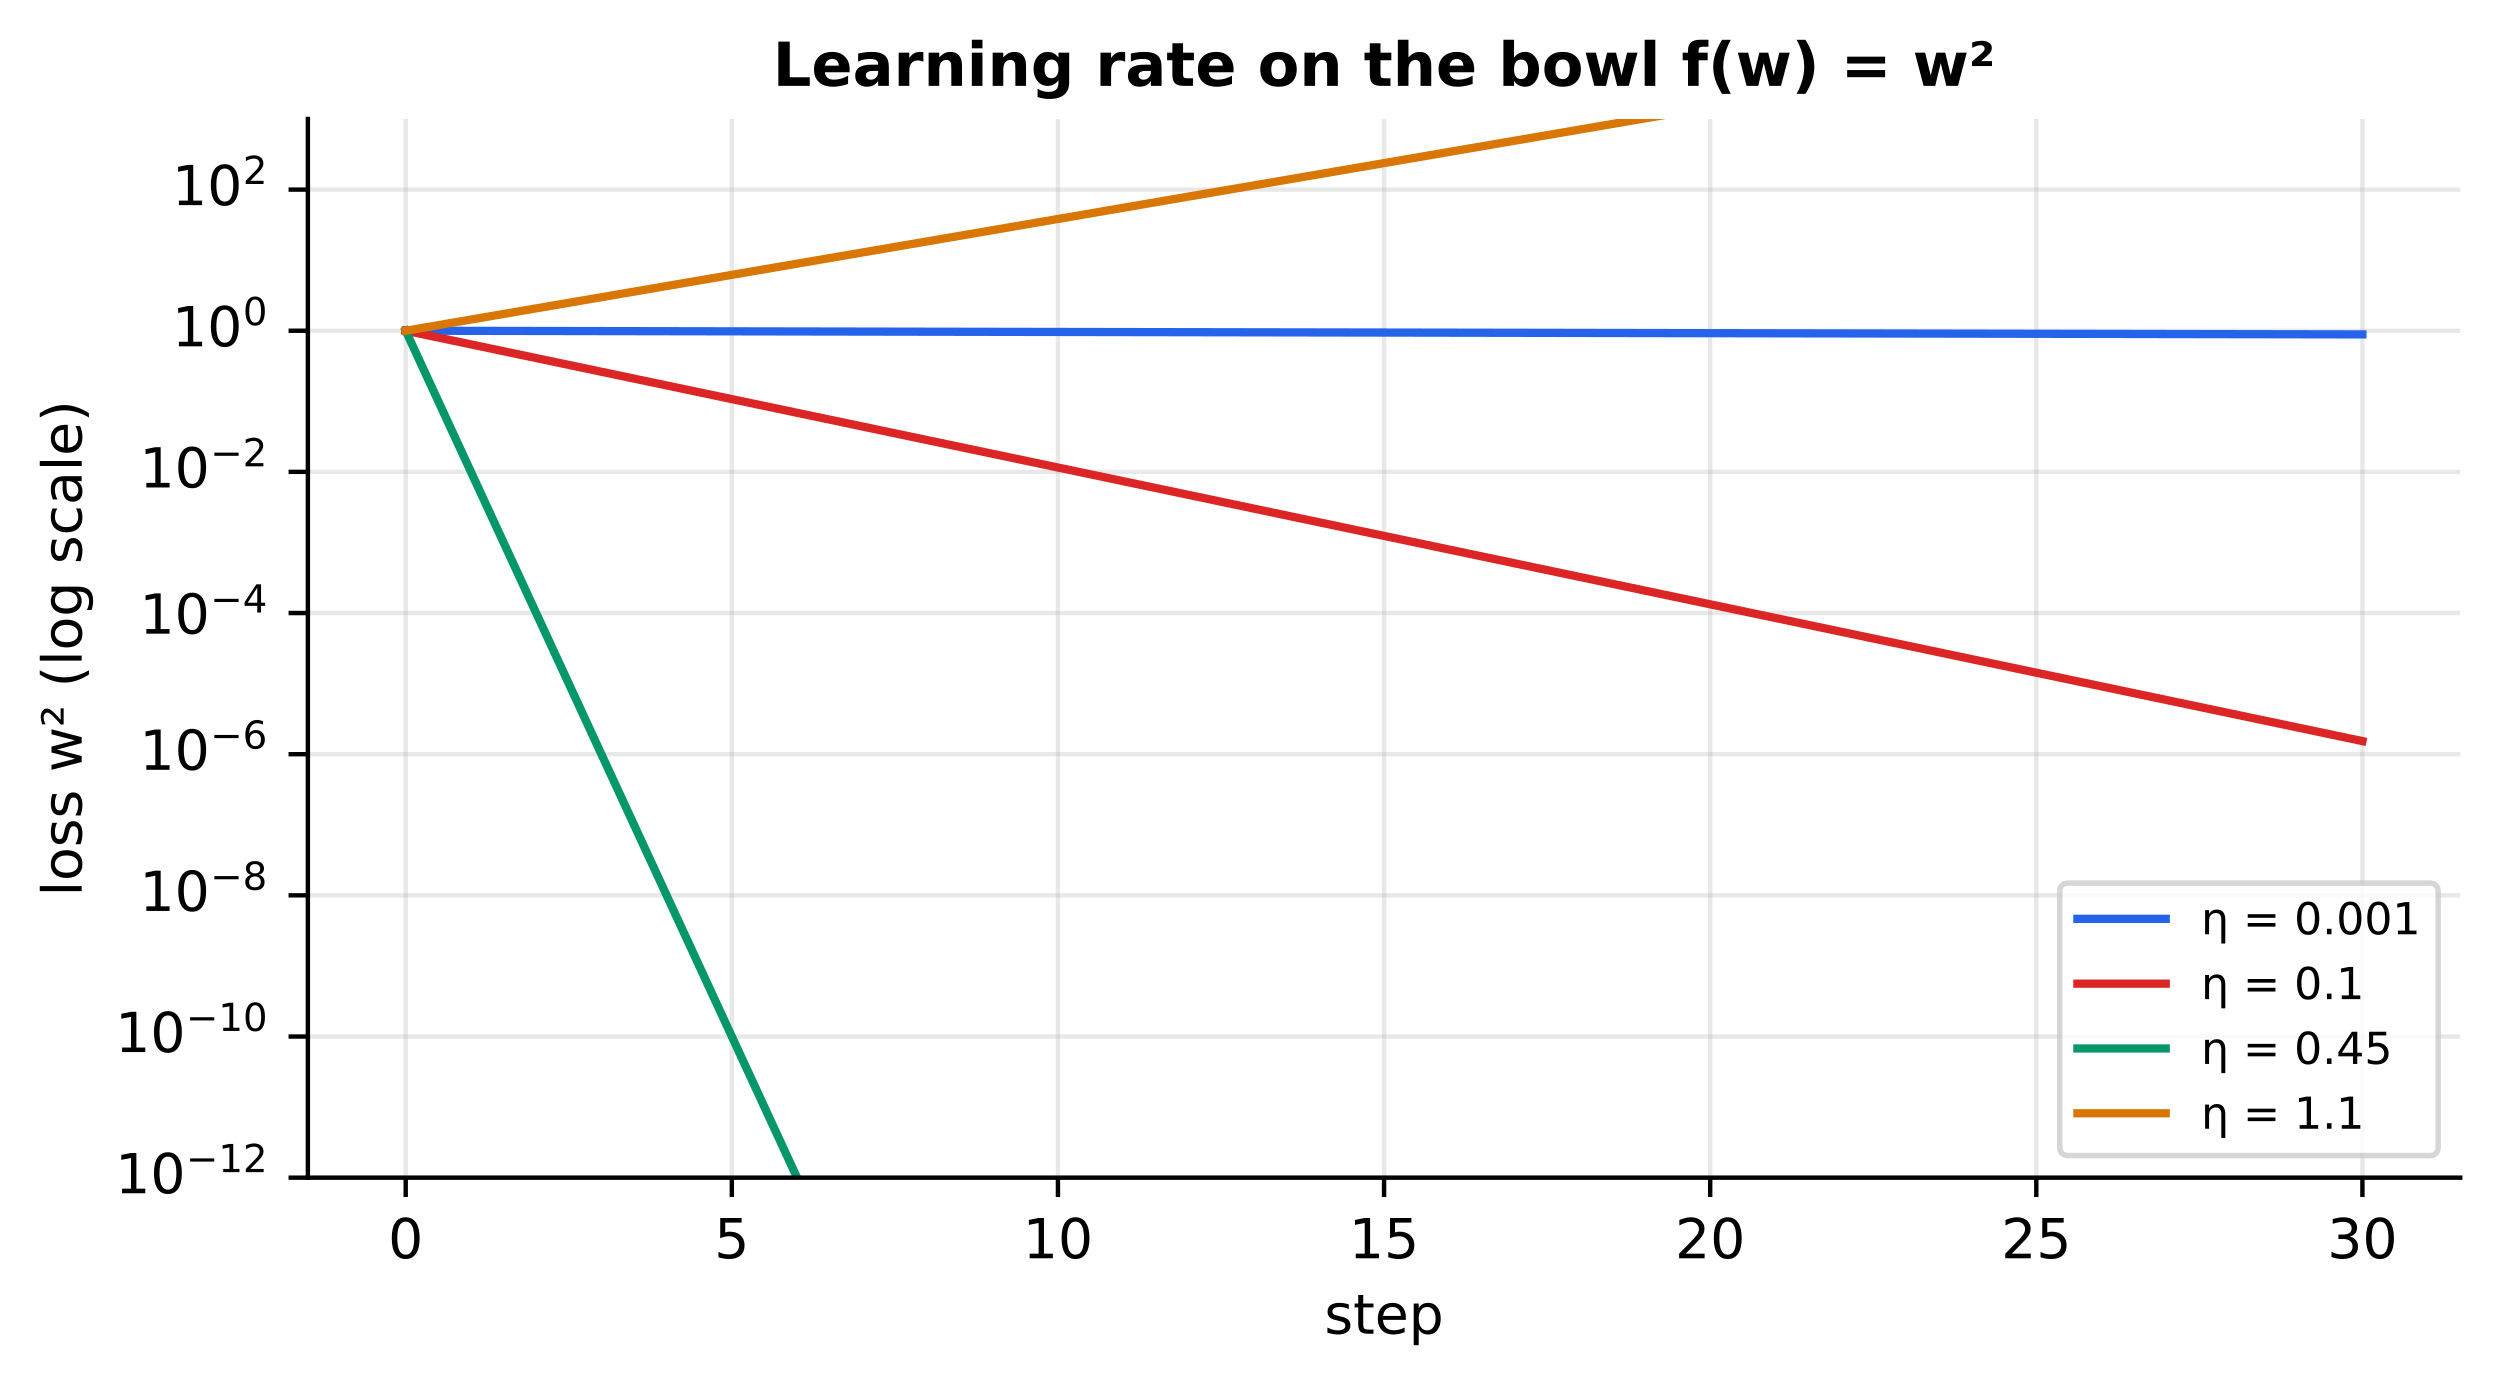
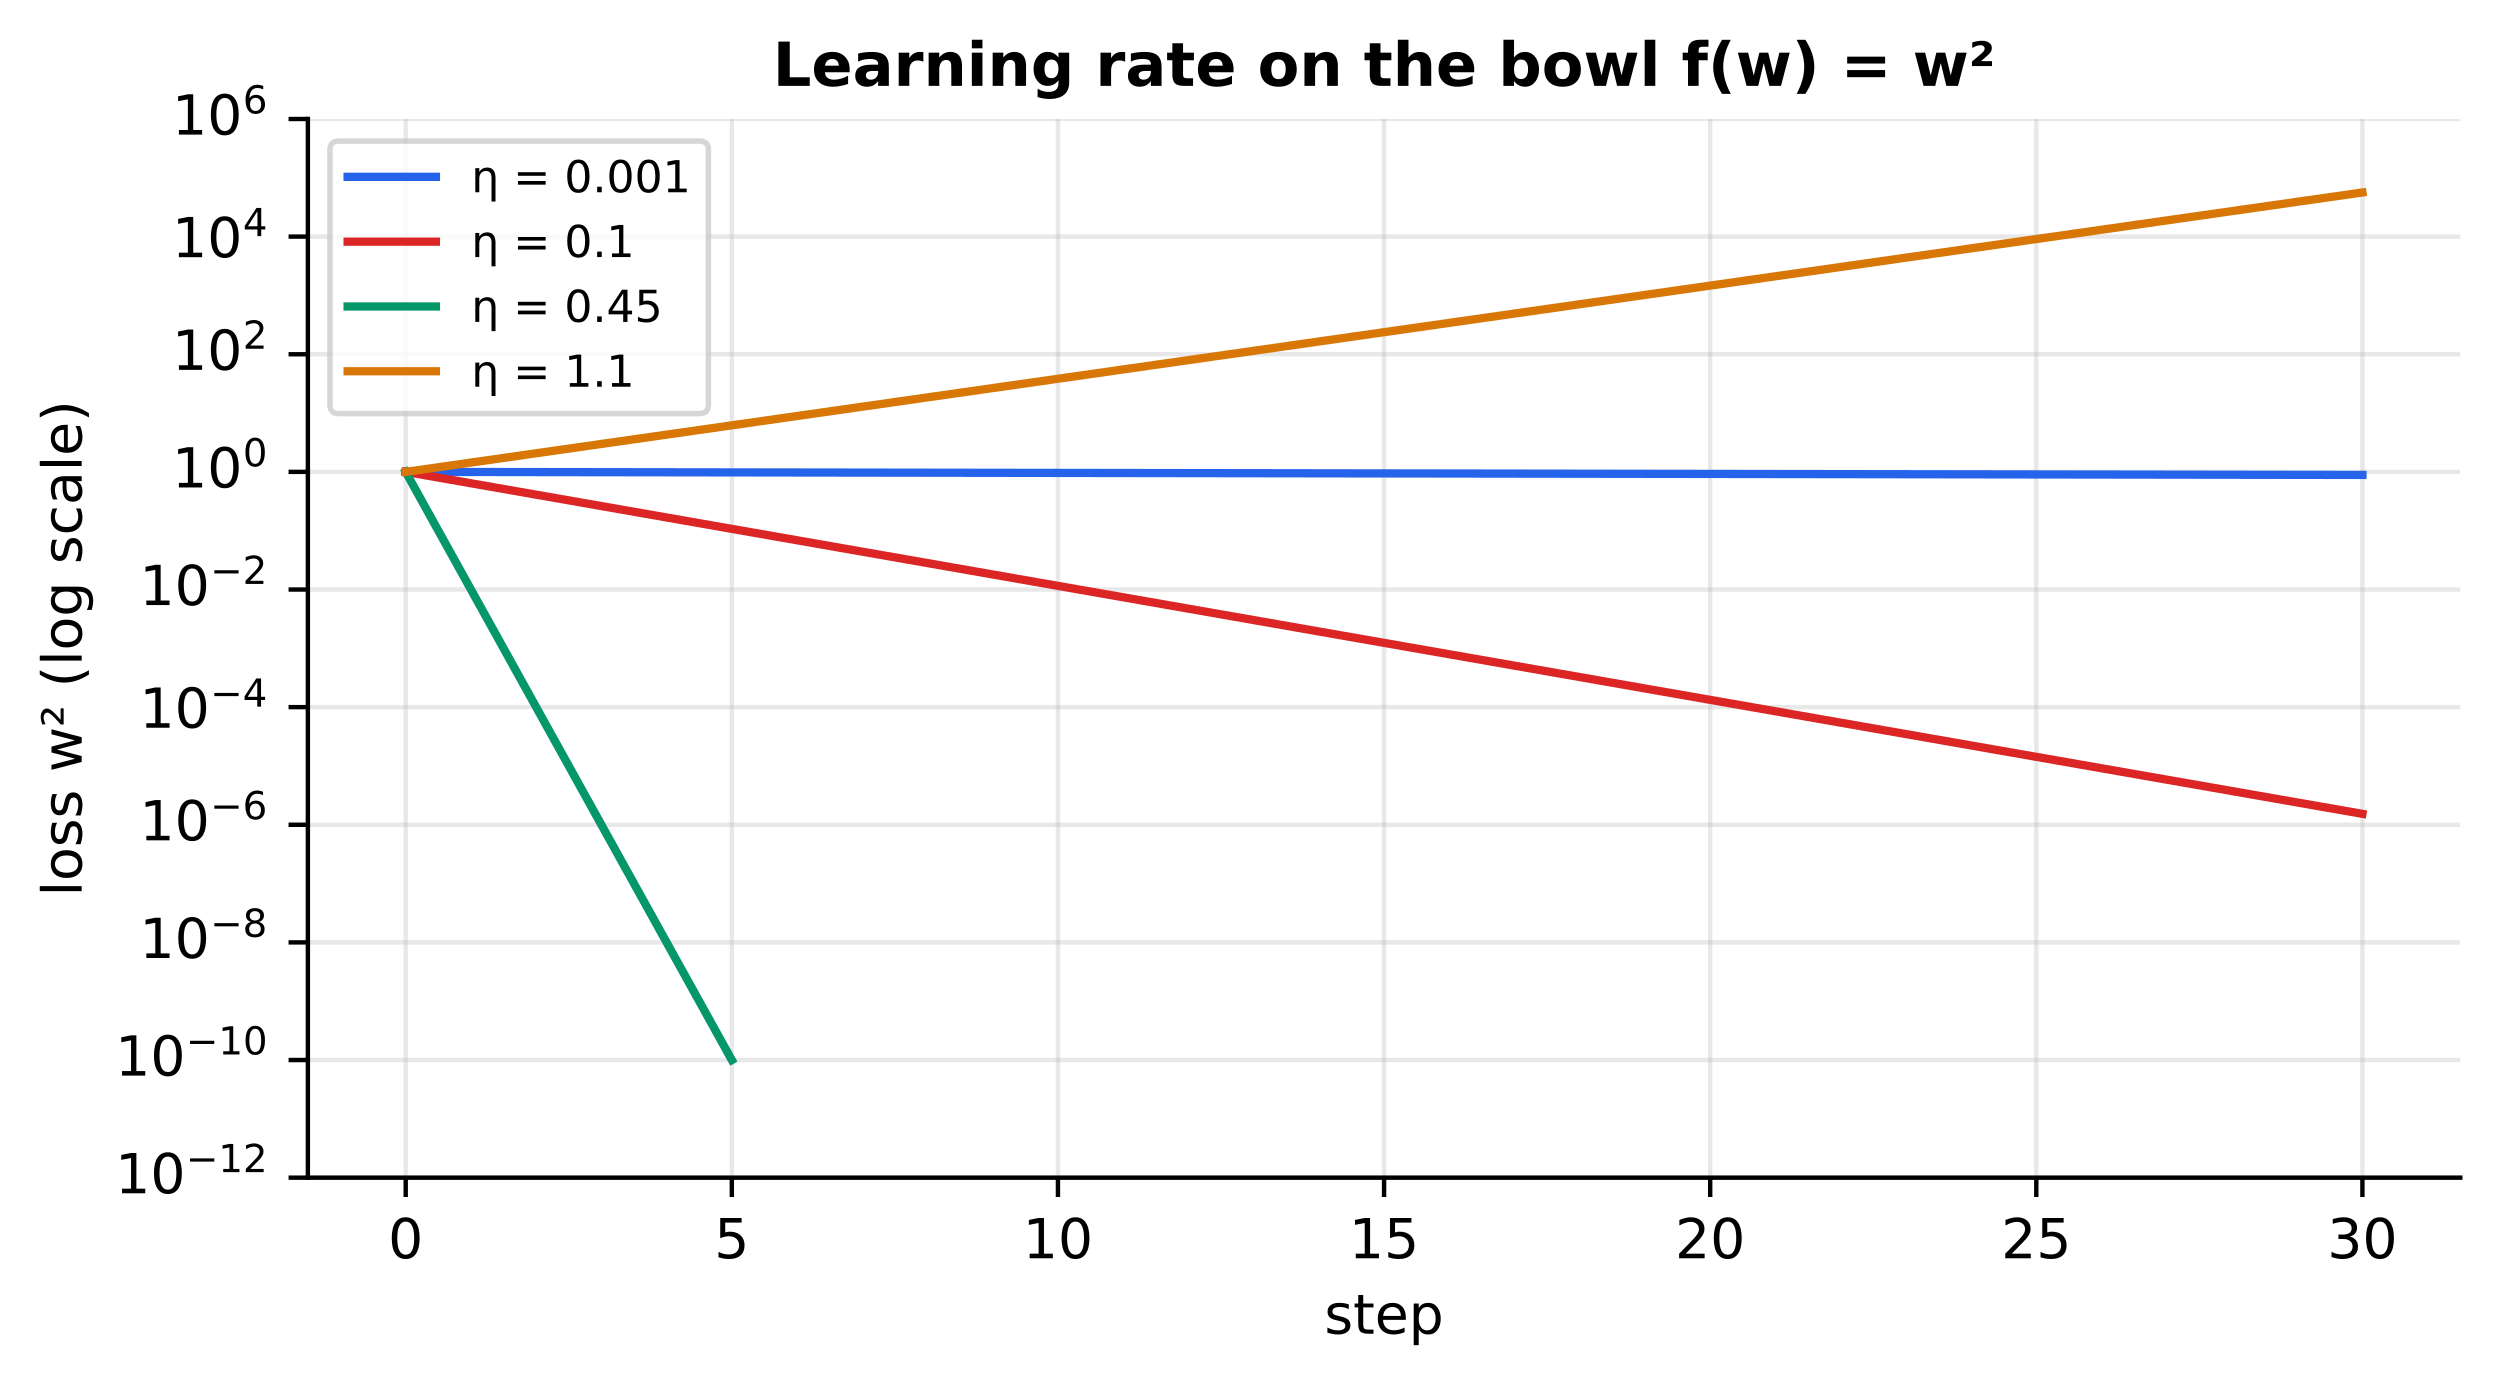
<svg xmlns="http://www.w3.org/2000/svg" xmlns:xlink="http://www.w3.org/1999/xlink" width="452.927pt" height="250.915pt" viewBox="0 0 452.927 250.915" version="1.1">
  <defs>
    <style type="text/css">*{stroke-linejoin: round; stroke-linecap: butt}</style>
  </defs>
  <g id="figure_1">
    <g id="patch_1">
      <path d="M 0 250.915  L 452.927 250.915  L 452.927 0  L 0 0  z " style="fill: #ffffff" />
    </g>
    <g id="axes_1">
      <g id="patch_2">
        <path d="M 55.778 213.358  L 445.727 213.358  L 445.727 21.558  L 55.778 21.558  z " style="fill: #ffffff" />
      </g>
      <g id="matplotlib.axis_1">
        <g id="xtick_1">
          <g id="line2d_1">
            <path d="M 73.503 213.358  L 73.503 21.558  " clip-path="url(#p89123546b7)" style="fill: none; stroke: #b0b0b0; stroke-opacity: 0.3; stroke-width: 0.8; stroke-linecap: square" />
          </g>
          <g id="line2d_2">
            <defs>
              <path id="m7cadcb0e4f" d="M 0 0  L 0 3.5  " style="stroke: #000000; stroke-width: 0.8" />
            </defs>
            <g>
              <use xlink:href="#m7cadcb0e4f" x="73.503" y="213.358" style="stroke: #000000; stroke-width: 0.8" />
            </g>
          </g>
          <g id="text_1">
            <text style="font-size: 10px; font-family: 'DejaVu Sans', 'Bitstream Vera Sans', 'Computer Modern Sans Serif', 'Lucida Grande', 'Verdana', 'Geneva', 'Lucid', 'Arial', 'Helvetica', 'Avant Garde', sans-serif; text-anchor: middle" x="73.503" y="227.957" transform="rotate(-0 73.50307 227.9567)">0</text>
          </g>
        </g>
        <g id="xtick_2">
          <g id="line2d_3">
            <path d="M 132.586 213.358  L 132.586 21.558  " clip-path="url(#p89123546b7)" style="fill: none; stroke: #b0b0b0; stroke-opacity: 0.3; stroke-width: 0.8; stroke-linecap: square" />
          </g>
          <g id="line2d_4">
            <g>
              <use xlink:href="#m7cadcb0e4f" x="132.586" y="213.358" style="stroke: #000000; stroke-width: 0.8" />
            </g>
          </g>
          <g id="text_2">
            <text style="font-size: 10px; font-family: 'DejaVu Sans', 'Bitstream Vera Sans', 'Computer Modern Sans Serif', 'Lucida Grande', 'Verdana', 'Geneva', 'Lucid', 'Arial', 'Helvetica', 'Avant Garde', sans-serif; text-anchor: middle" x="132.586" y="227.957" transform="rotate(-0 132.5862 227.9567)">5</text>
          </g>
        </g>
        <g id="xtick_3">
          <g id="line2d_5">
            <path d="M 191.669 213.358  L 191.669 21.558  " clip-path="url(#p89123546b7)" style="fill: none; stroke: #b0b0b0; stroke-opacity: 0.3; stroke-width: 0.8; stroke-linecap: square" />
          </g>
          <g id="line2d_6">
            <g>
              <use xlink:href="#m7cadcb0e4f" x="191.669" y="213.358" style="stroke: #000000; stroke-width: 0.8" />
            </g>
          </g>
          <g id="text_3">
            <text style="font-size: 10px; font-family: 'DejaVu Sans', 'Bitstream Vera Sans', 'Computer Modern Sans Serif', 'Lucida Grande', 'Verdana', 'Geneva', 'Lucid', 'Arial', 'Helvetica', 'Avant Garde', sans-serif; text-anchor: middle" x="191.669" y="227.957" transform="rotate(-0 191.6694 227.9567)">10</text>
          </g>
        </g>
        <g id="xtick_4">
          <g id="line2d_7">
            <path d="M 250.753 213.358  L 250.753 21.558  " clip-path="url(#p89123546b7)" style="fill: none; stroke: #b0b0b0; stroke-opacity: 0.3; stroke-width: 0.8; stroke-linecap: square" />
          </g>
          <g id="line2d_8">
            <g>
              <use xlink:href="#m7cadcb0e4f" x="250.753" y="213.358" style="stroke: #000000; stroke-width: 0.8" />
            </g>
          </g>
          <g id="text_4">
            <text style="font-size: 10px; font-family: 'DejaVu Sans', 'Bitstream Vera Sans', 'Computer Modern Sans Serif', 'Lucida Grande', 'Verdana', 'Geneva', 'Lucid', 'Arial', 'Helvetica', 'Avant Garde', sans-serif; text-anchor: middle" x="250.753" y="227.957" transform="rotate(-0 250.7525 227.9567)">15</text>
          </g>
        </g>
        <g id="xtick_5">
          <g id="line2d_9">
            <path d="M 309.836 213.358  L 309.836 21.558  " clip-path="url(#p89123546b7)" style="fill: none; stroke: #b0b0b0; stroke-opacity: 0.3; stroke-width: 0.8; stroke-linecap: square" />
          </g>
          <g id="line2d_10">
            <g>
              <use xlink:href="#m7cadcb0e4f" x="309.836" y="213.358" style="stroke: #000000; stroke-width: 0.8" />
            </g>
          </g>
          <g id="text_5">
            <text style="font-size: 10px; font-family: 'DejaVu Sans', 'Bitstream Vera Sans', 'Computer Modern Sans Serif', 'Lucida Grande', 'Verdana', 'Geneva', 'Lucid', 'Arial', 'Helvetica', 'Avant Garde', sans-serif; text-anchor: middle" x="309.836" y="227.957" transform="rotate(-0 309.8356 227.9567)">20</text>
          </g>
        </g>
        <g id="xtick_6">
          <g id="line2d_11">
            <path d="M 368.919 213.358  L 368.919 21.558  " clip-path="url(#p89123546b7)" style="fill: none; stroke: #b0b0b0; stroke-opacity: 0.3; stroke-width: 0.8; stroke-linecap: square" />
          </g>
          <g id="line2d_12">
            <g>
              <use xlink:href="#m7cadcb0e4f" x="368.919" y="213.358" style="stroke: #000000; stroke-width: 0.8" />
            </g>
          </g>
          <g id="text_6">
            <text style="font-size: 10px; font-family: 'DejaVu Sans', 'Bitstream Vera Sans', 'Computer Modern Sans Serif', 'Lucida Grande', 'Verdana', 'Geneva', 'Lucid', 'Arial', 'Helvetica', 'Avant Garde', sans-serif; text-anchor: middle" x="368.919" y="227.957" transform="rotate(-0 368.9188 227.9567)">25</text>
          </g>
        </g>
        <g id="xtick_7">
          <g id="line2d_13">
            <path d="M 428.002 213.358  L 428.002 21.558  " clip-path="url(#p89123546b7)" style="fill: none; stroke: #b0b0b0; stroke-opacity: 0.3; stroke-width: 0.8; stroke-linecap: square" />
          </g>
          <g id="line2d_14">
            <g>
              <use xlink:href="#m7cadcb0e4f" x="428.002" y="213.358" style="stroke: #000000; stroke-width: 0.8" />
            </g>
          </g>
          <g id="text_7">
            <text style="font-size: 10px; font-family: 'DejaVu Sans', 'Bitstream Vera Sans', 'Computer Modern Sans Serif', 'Lucida Grande', 'Verdana', 'Geneva', 'Lucid', 'Arial', 'Helvetica', 'Avant Garde', sans-serif; text-anchor: middle" x="428.002" y="227.957" transform="rotate(-0 428.0019 227.9567)">30</text>
          </g>
        </g>
        <g id="text_8">
          <text style="font-size: 10px; font-family: 'DejaVu Sans', 'Bitstream Vera Sans', 'Computer Modern Sans Serif', 'Lucida Grande', 'Verdana', 'Geneva', 'Lucid', 'Arial', 'Helvetica', 'Avant Garde', sans-serif; text-anchor: middle" x="250.753" y="241.635" transform="rotate(-0 250.7525 241.6348)">step</text>
        </g>
      </g>
      <g id="matplotlib.axis_2">
        <g id="ytick_1">
          <g id="line2d_15">
            <path d="M 55.778 213.358  L 445.727 213.358  " clip-path="url(#p89123546b7)" style="fill: none; stroke: #b0b0b0; stroke-opacity: 0.3; stroke-width: 0.8; stroke-linecap: square" />
          </g>
          <g id="line2d_16">
            <defs>
              <path id="m868c41b290" d="M 0 0  L -3.5 0  " style="stroke: #000000; stroke-width: 0.8" />
            </defs>
            <g>
              <use xlink:href="#m868c41b290" x="55.778" y="213.358" style="stroke: #000000; stroke-width: 0.8" />
            </g>
          </g>
          <g id="text_9">
            <g transform="translate(20.87813 217.1575)">
              <text>
                <tspan x="0" y="-0.977" style="font-size: 10px; font-family: 'DejaVu Sans'">1</tspan>
                <tspan x="6.362" y="-0.977" style="font-size: 10px; font-family: 'DejaVu Sans'">0</tspan>
                <tspan x="12.82" y="-4.805" style="font-size: 7px; font-family: 'DejaVu Sans'">−</tspan>
                <tspan x="18.686" y="-4.805" style="font-size: 7px; font-family: 'DejaVu Sans'">1</tspan>
                <tspan x="23.139" y="-4.805" style="font-size: 7px; font-family: 'DejaVu Sans'">2</tspan>
              </text>
            </g>
          </g>
        </g>
        <g id="ytick_2">
          <g id="line2d_17">
-             <path d="M 55.778 187.785  L 445.727 187.785  " clip-path="url(#p89123546b7)" style="fill: none; stroke: #b0b0b0; stroke-opacity: 0.3; stroke-width: 0.8; stroke-linecap: square" />
+             <path d="M 55.778 192.047  L 445.727 192.047  " clip-path="url(#p89123546b7)" style="fill: none; stroke: #b0b0b0; stroke-opacity: 0.3; stroke-width: 0.8; stroke-linecap: square" />
          </g>
          <g id="line2d_18">
            <g>
-               <use xlink:href="#m868c41b290" x="55.778" y="187.785" style="stroke: #000000; stroke-width: 0.8" />
+               <use xlink:href="#m868c41b290" x="55.778" y="192.047" style="stroke: #000000; stroke-width: 0.8" />
            </g>
          </g>
          <g id="text_10">
-             <g transform="translate(20.87813 191.5842)">
+             <g transform="translate(20.87813 195.8464)">
              <text>
                <tspan x="0" y="-0.977" style="font-size: 10px; font-family: 'DejaVu Sans'">1</tspan>
                <tspan x="6.362" y="-0.977" style="font-size: 10px; font-family: 'DejaVu Sans'">0</tspan>
                <tspan x="12.82" y="-4.805" style="font-size: 7px; font-family: 'DejaVu Sans'">−</tspan>
                <tspan x="18.686" y="-4.805" style="font-size: 7px; font-family: 'DejaVu Sans'">1</tspan>
                <tspan x="23.139" y="-4.805" style="font-size: 7px; font-family: 'DejaVu Sans'">0</tspan>
              </text>
            </g>
          </g>
        </g>
        <g id="ytick_3">
          <g id="line2d_19">
-             <path d="M 55.778 162.212  L 445.727 162.212  " clip-path="url(#p89123546b7)" style="fill: none; stroke: #b0b0b0; stroke-opacity: 0.3; stroke-width: 0.8; stroke-linecap: square" />
+             <path d="M 55.778 170.736  L 445.727 170.736  " clip-path="url(#p89123546b7)" style="fill: none; stroke: #b0b0b0; stroke-opacity: 0.3; stroke-width: 0.8; stroke-linecap: square" />
          </g>
          <g id="line2d_20">
            <g>
-               <use xlink:href="#m868c41b290" x="55.778" y="162.212" style="stroke: #000000; stroke-width: 0.8" />
+               <use xlink:href="#m868c41b290" x="55.778" y="170.736" style="stroke: #000000; stroke-width: 0.8" />
            </g>
          </g>
          <g id="text_11">
-             <g transform="translate(25.27812 166.0108)">
+             <g transform="translate(25.27812 174.5353)">
              <text>
                <tspan x="0" y="-0.977" style="font-size: 10px; font-family: 'DejaVu Sans'">1</tspan>
                <tspan x="6.362" y="-0.977" style="font-size: 10px; font-family: 'DejaVu Sans'">0</tspan>
                <tspan x="12.82" y="-4.805" style="font-size: 7px; font-family: 'DejaVu Sans'">−</tspan>
                <tspan x="18.686" y="-4.805" style="font-size: 7px; font-family: 'DejaVu Sans'">8</tspan>
              </text>
            </g>
          </g>
        </g>
        <g id="ytick_4">
          <g id="line2d_21">
-             <path d="M 55.778 136.638  L 445.727 136.638  " clip-path="url(#p89123546b7)" style="fill: none; stroke: #b0b0b0; stroke-opacity: 0.3; stroke-width: 0.8; stroke-linecap: square" />
+             <path d="M 55.778 149.425  L 445.727 149.425  " clip-path="url(#p89123546b7)" style="fill: none; stroke: #b0b0b0; stroke-opacity: 0.3; stroke-width: 0.8; stroke-linecap: square" />
          </g>
          <g id="line2d_22">
            <g>
-               <use xlink:href="#m868c41b290" x="55.778" y="136.638" style="stroke: #000000; stroke-width: 0.8" />
+               <use xlink:href="#m868c41b290" x="55.778" y="149.425" style="stroke: #000000; stroke-width: 0.8" />
            </g>
          </g>
          <g id="text_12">
-             <g transform="translate(25.27812 140.4375)">
+             <g transform="translate(25.27812 153.2242)">
              <text>
                <tspan x="0" y="-0.977" style="font-size: 10px; font-family: 'DejaVu Sans'">1</tspan>
                <tspan x="6.362" y="-0.977" style="font-size: 10px; font-family: 'DejaVu Sans'">0</tspan>
                <tspan x="12.82" y="-4.805" style="font-size: 7px; font-family: 'DejaVu Sans'">−</tspan>
                <tspan x="18.686" y="-4.805" style="font-size: 7px; font-family: 'DejaVu Sans'">6</tspan>
              </text>
            </g>
          </g>
        </g>
        <g id="ytick_5">
          <g id="line2d_23">
-             <path d="M 55.778 111.065  L 445.727 111.065  " clip-path="url(#p89123546b7)" style="fill: none; stroke: #b0b0b0; stroke-opacity: 0.3; stroke-width: 0.8; stroke-linecap: square" />
+             <path d="M 55.778 128.114  L 445.727 128.114  " clip-path="url(#p89123546b7)" style="fill: none; stroke: #b0b0b0; stroke-opacity: 0.3; stroke-width: 0.8; stroke-linecap: square" />
          </g>
          <g id="line2d_24">
            <g>
-               <use xlink:href="#m868c41b290" x="55.778" y="111.065" style="stroke: #000000; stroke-width: 0.8" />
+               <use xlink:href="#m868c41b290" x="55.778" y="128.114" style="stroke: #000000; stroke-width: 0.8" />
            </g>
          </g>
          <g id="text_13">
-             <g transform="translate(25.27812 114.8642)">
+             <g transform="translate(25.27812 131.9131)">
              <text>
                <tspan x="0" y="-0.064" style="font-size: 10px; font-family: 'DejaVu Sans'">1</tspan>
                <tspan x="6.362" y="-0.064" style="font-size: 10px; font-family: 'DejaVu Sans'">0</tspan>
                <tspan x="12.82" y="-3.892" style="font-size: 7px; font-family: 'DejaVu Sans'">−</tspan>
                <tspan x="18.686" y="-3.892" style="font-size: 7px; font-family: 'DejaVu Sans'">4</tspan>
              </text>
            </g>
          </g>
        </g>
        <g id="ytick_6">
          <g id="line2d_25">
-             <path d="M 55.778 85.492  L 445.727 85.492  " clip-path="url(#p89123546b7)" style="fill: none; stroke: #b0b0b0; stroke-opacity: 0.3; stroke-width: 0.8; stroke-linecap: square" />
+             <path d="M 55.778 106.803  L 445.727 106.803  " clip-path="url(#p89123546b7)" style="fill: none; stroke: #b0b0b0; stroke-opacity: 0.3; stroke-width: 0.8; stroke-linecap: square" />
          </g>
          <g id="line2d_26">
            <g>
-               <use xlink:href="#m868c41b290" x="55.778" y="85.492" style="stroke: #000000; stroke-width: 0.8" />
+               <use xlink:href="#m868c41b290" x="55.778" y="106.803" style="stroke: #000000; stroke-width: 0.8" />
            </g>
          </g>
          <g id="text_14">
-             <g transform="translate(25.27812 89.29083)">
+             <g transform="translate(25.27812 110.6019)">
              <text>
                <tspan x="0" y="-0.977" style="font-size: 10px; font-family: 'DejaVu Sans'">1</tspan>
                <tspan x="6.362" y="-0.977" style="font-size: 10px; font-family: 'DejaVu Sans'">0</tspan>
                <tspan x="12.82" y="-4.805" style="font-size: 7px; font-family: 'DejaVu Sans'">−</tspan>
                <tspan x="18.686" y="-4.805" style="font-size: 7px; font-family: 'DejaVu Sans'">2</tspan>
              </text>
            </g>
          </g>
        </g>
        <g id="ytick_7">
          <g id="line2d_27">
-             <path d="M 55.778 59.918  L 445.727 59.918  " clip-path="url(#p89123546b7)" style="fill: none; stroke: #b0b0b0; stroke-opacity: 0.3; stroke-width: 0.8; stroke-linecap: square" />
+             <path d="M 55.778 85.492  L 445.727 85.492  " clip-path="url(#p89123546b7)" style="fill: none; stroke: #b0b0b0; stroke-opacity: 0.3; stroke-width: 0.8; stroke-linecap: square" />
          </g>
          <g id="line2d_28">
            <g>
-               <use xlink:href="#m868c41b290" x="55.778" y="59.918" style="stroke: #000000; stroke-width: 0.8" />
+               <use xlink:href="#m868c41b290" x="55.778" y="85.492" style="stroke: #000000; stroke-width: 0.8" />
            </g>
          </g>
          <g id="text_15">
-             <g transform="translate(31.17813 63.7175)">
+             <g transform="translate(31.17813 89.29083)">
              <text>
                <tspan x="0" y="-0.977" style="font-size: 10px; font-family: 'DejaVu Sans'">1</tspan>
                <tspan x="6.362" y="-0.977" style="font-size: 10px; font-family: 'DejaVu Sans'">0</tspan>
                <tspan x="12.82" y="-4.805" style="font-size: 7px; font-family: 'DejaVu Sans'">0</tspan>
              </text>
            </g>
          </g>
        </g>
        <g id="ytick_8">
          <g id="line2d_29">
-             <path d="M 55.778 34.345  L 445.727 34.345  " clip-path="url(#p89123546b7)" style="fill: none; stroke: #b0b0b0; stroke-opacity: 0.3; stroke-width: 0.8; stroke-linecap: square" />
+             <path d="M 55.778 64.181  L 445.727 64.181  " clip-path="url(#p89123546b7)" style="fill: none; stroke: #b0b0b0; stroke-opacity: 0.3; stroke-width: 0.8; stroke-linecap: square" />
          </g>
          <g id="line2d_30">
            <g>
-               <use xlink:href="#m868c41b290" x="55.778" y="34.345" style="stroke: #000000; stroke-width: 0.8" />
+               <use xlink:href="#m868c41b290" x="55.778" y="64.181" style="stroke: #000000; stroke-width: 0.8" />
            </g>
          </g>
          <g id="text_16">
-             <g transform="translate(31.17813 38.14417)">
+             <g transform="translate(31.17813 67.97972)">
              <text>
                <tspan x="0" y="-0.977" style="font-size: 10px; font-family: 'DejaVu Sans'">1</tspan>
                <tspan x="6.362" y="-0.977" style="font-size: 10px; font-family: 'DejaVu Sans'">0</tspan>
                <tspan x="12.82" y="-4.805" style="font-size: 7px; font-family: 'DejaVu Sans'">2</tspan>
              </text>
            </g>
          </g>
        </g>
-         <g id="text_17">
+         <g id="ytick_9">
+           <g id="line2d_31">
+             <path d="M 55.778 42.869  L 445.727 42.869  " clip-path="url(#p89123546b7)" style="fill: none; stroke: #b0b0b0; stroke-opacity: 0.3; stroke-width: 0.8; stroke-linecap: square" />
+           </g>
+           <g id="line2d_32">
+             <g>
+               <use xlink:href="#m868c41b290" x="55.778" y="42.869" style="stroke: #000000; stroke-width: 0.8" />
+             </g>
+           </g>
+           <g id="text_17">
+             <g transform="translate(31.17813 46.66861)">
+               <text>
+                 <tspan x="0" y="-0.064" style="font-size: 10px; font-family: 'DejaVu Sans'">1</tspan>
+                 <tspan x="6.362" y="-0.064" style="font-size: 10px; font-family: 'DejaVu Sans'">0</tspan>
+                 <tspan x="12.82" y="-3.892" style="font-size: 7px; font-family: 'DejaVu Sans'">4</tspan>
+               </text>
+             </g>
+           </g>
+         </g>
+         <g id="ytick_10">
+           <g id="line2d_33">
+             <path d="M 55.778 21.558  L 445.727 21.558  " clip-path="url(#p89123546b7)" style="fill: none; stroke: #b0b0b0; stroke-opacity: 0.3; stroke-width: 0.8; stroke-linecap: square" />
+           </g>
+           <g id="line2d_34">
+             <g>
+               <use xlink:href="#m868c41b290" x="55.778" y="21.558" style="stroke: #000000; stroke-width: 0.8" />
+             </g>
+           </g>
+           <g id="text_18">
+             <g transform="translate(31.17813 25.3575)">
+               <text>
+                 <tspan x="0" y="-0.977" style="font-size: 10px; font-family: 'DejaVu Sans'">1</tspan>
+                 <tspan x="6.362" y="-0.977" style="font-size: 10px; font-family: 'DejaVu Sans'">0</tspan>
+                 <tspan x="12.82" y="-4.805" style="font-size: 7px; font-family: 'DejaVu Sans'">6</tspan>
+               </text>
+             </g>
+           </g>
+         </g>
+         <g id="text_19">
          <text style="font-size: 10px; font-family: 'DejaVu Sans', 'Bitstream Vera Sans', 'Computer Modern Sans Serif', 'Lucida Grande', 'Verdana', 'Geneva', 'Lucid', 'Arial', 'Helvetica', 'Avant Garde', sans-serif; text-anchor: middle" x="14.798" y="117.458" transform="rotate(-90 14.79844 117.4583)">loss w² (log scale)</text>
        </g>
      </g>
-       <g id="line2d_31">
-         <path d="M 73.503 59.918  L 85.32 59.941  L 97.136 59.963  L 108.953 59.985  L 120.77 60.007  L 132.586 60.029  L 144.403 60.052  L 156.219 60.074  L 168.036 60.096  L 179.853 60.118  L 191.669 60.141  L 203.486 60.163  L 215.303 60.185  L 227.119 60.207  L 238.936 60.23  L 250.753 60.252  L 262.569 60.274  L 274.386 60.296  L 286.202 60.319  L 298.019 60.341  L 309.836 60.363  L 321.652 60.385  L 333.469 60.407  L 345.286 60.43  L 357.102 60.452  L 368.919 60.474  L 380.735 60.496  L 392.552 60.519  L 404.369 60.541  L 416.185 60.563  L 428.002 60.585  " clip-path="url(#p89123546b7)" style="fill: none; stroke: #2563eb; stroke-width: 1.5; stroke-linecap: square" />
-       </g>
-       <g id="line2d_32">
-         <path d="M 73.503 59.918  L 85.32 62.397  L 97.136 64.875  L 108.953 67.353  L 120.77 69.832  L 132.586 72.31  L 144.403 74.788  L 156.219 77.266  L 168.036 79.745  L 179.853 82.223  L 191.669 84.701  L 203.486 87.18  L 215.303 89.658  L 227.119 92.136  L 238.936 94.615  L 250.753 97.093  L 262.569 99.571  L 274.386 102.05  L 286.202 104.528  L 298.019 107.006  L 309.836 109.485  L 321.652 111.963  L 333.469 114.441  L 345.286 116.919  L 357.102 119.398  L 368.919 121.876  L 380.735 124.354  L 392.552 126.833  L 404.369 129.311  L 416.185 131.789  L 428.002 134.268  " clip-path="url(#p89123546b7)" style="fill: none; stroke: #dc2626; stroke-width: 1.5; stroke-linecap: square" />
-       </g>
-       <g id="line2d_33">
-         <path d="M 73.503 59.918  L 85.32 85.492  L 97.136 111.065  L 108.953 136.638  L 120.77 162.212  L 132.586 187.785  L 144.403 213.358  L 156.219 238.932  L 162.218 251.915  " clip-path="url(#p89123546b7)" style="fill: none; stroke: #059669; stroke-width: 1.5; stroke-linecap: square" />
-       </g>
-       <g id="line2d_34">
-         <path d="M 73.503 59.918  L 85.32 57.893  L 97.136 55.868  L 108.953 53.843  L 120.77 51.819  L 132.586 49.794  L 144.403 47.769  L 156.219 45.744  L 168.036 43.719  L 179.853 41.694  L 191.669 39.669  L 203.486 37.644  L 215.303 35.619  L 227.119 33.594  L 238.936 31.569  L 250.753 29.544  L 262.569 27.519  L 274.386 25.494  L 286.202 23.47  L 298.019 21.445  L 309.836 19.42  L 321.652 17.395  L 333.469 15.37  L 345.286 13.345  L 357.102 11.32  L 368.919 9.295  L 380.735 7.27  L 392.552 5.245  L 404.369 3.22  L 416.185 1.195  L 428.002 -0.83  " clip-path="url(#p89123546b7)" style="fill: none; stroke: #d97706; stroke-width: 1.5; stroke-linecap: square" />
+       <g id="line2d_35">
+         <path d="M 73.503 85.492  L 85.32 85.51  L 97.136 85.529  L 108.953 85.547  L 120.77 85.566  L 132.586 85.584  L 144.403 85.603  L 156.219 85.621  L 168.036 85.64  L 179.853 85.658  L 191.669 85.677  L 203.486 85.695  L 215.303 85.714  L 227.119 85.732  L 238.936 85.751  L 250.753 85.77  L 262.569 85.788  L 274.386 85.807  L 286.202 85.825  L 298.019 85.844  L 309.836 85.862  L 321.652 85.881  L 333.469 85.899  L 345.286 85.918  L 357.102 85.936  L 368.919 85.955  L 380.735 85.973  L 392.552 85.992  L 404.369 86.01  L 416.185 86.029  L 428.002 86.047  " clip-path="url(#p89123546b7)" style="fill: none; stroke: #2563eb; stroke-width: 1.5; stroke-linecap: square" />
+       </g>
+       <g id="line2d_36">
+         <path d="M 73.503 85.492  L 85.32 87.557  L 97.136 89.622  L 108.953 91.687  L 120.77 93.753  L 132.586 95.818  L 144.403 97.883  L 156.219 99.948  L 168.036 102.014  L 179.853 104.079  L 191.669 106.144  L 203.486 108.209  L 215.303 110.275  L 227.119 112.34  L 238.936 114.405  L 250.753 116.471  L 262.569 118.536  L 274.386 120.601  L 286.202 122.666  L 298.019 124.732  L 309.836 126.797  L 321.652 128.862  L 333.469 130.927  L 345.286 132.993  L 357.102 135.058  L 368.919 137.123  L 380.735 139.188  L 392.552 141.254  L 404.369 143.319  L 416.185 145.384  L 428.002 147.449  " clip-path="url(#p89123546b7)" style="fill: none; stroke: #dc2626; stroke-width: 1.5; stroke-linecap: square" />
+       </g>
+       <g id="line2d_37">
+         <path d="M 73.503 85.492  L 85.32 106.803  L 97.136 128.114  L 108.953 149.425  L 120.77 170.736  L 132.586 192.047  " clip-path="url(#p89123546b7)" style="fill: none; stroke: #059669; stroke-width: 1.5; stroke-linecap: square" />
+       </g>
+       <g id="line2d_38">
+         <path d="M 73.503 85.492  L 85.32 83.804  L 97.136 82.117  L 108.953 80.429  L 120.77 78.742  L 132.586 77.054  L 144.403 75.367  L 156.219 73.68  L 168.036 71.992  L 179.853 70.305  L 191.669 68.617  L 203.486 66.93  L 215.303 65.242  L 227.119 63.555  L 238.936 61.867  L 250.753 60.18  L 262.569 58.493  L 274.386 56.805  L 286.202 55.118  L 298.019 53.43  L 309.836 51.743  L 321.652 50.055  L 333.469 48.368  L 345.286 46.68  L 357.102 44.993  L 368.919 43.306  L 380.735 41.618  L 392.552 39.931  L 404.369 38.243  L 416.185 36.556  L 428.002 34.868  " clip-path="url(#p89123546b7)" style="fill: none; stroke: #d97706; stroke-width: 1.5; stroke-linecap: square" />
      </g>
      <g id="patch_3">
        <path d="M 55.778 213.358  L 55.778 21.558  " style="fill: none; stroke: #000000; stroke-width: 0.8; stroke-linejoin: miter; stroke-linecap: square" />
      </g>
      <g id="patch_4">
        <path d="M 55.778 213.358  L 445.727 213.358  " style="fill: none; stroke: #000000; stroke-width: 0.8; stroke-linejoin: miter; stroke-linecap: square" />
      </g>
-       <g id="text_18">
+       <g id="text_20">
        <text style="font-weight: 700; font-size: 11px; font-family: 'DejaVu Sans', 'Bitstream Vera Sans', 'Computer Modern Sans Serif', 'Lucida Grande', 'Verdana', 'Geneva', 'Lucid', 'Arial', 'Helvetica', 'Avant Garde', sans-serif; text-anchor: middle" x="250.753" y="15.558" transform="rotate(-0 250.7525 15.55828)">Learning rate on the bowl f(w) = w²</text>
      </g>
      <g id="legend_1">
        <g id="patch_5">
-           <path d="M 374.766 209.358  L 440.127 209.358  Q 441.727 209.358 441.727 207.758  L 441.727 161.588  Q 441.727 159.988 440.127 159.988  L 374.766 159.988  Q 373.166 159.988 373.166 161.588  L 373.166 207.758  Q 373.166 209.358 374.766 209.358  z " style="fill: #ffffff; opacity: 0.8; stroke: #cccccc; stroke-linejoin: miter" />
-         </g>
-         <g id="line2d_35">
-           <path d="M 376.366 166.467  L 384.366 166.467  L 392.366 166.467  " style="fill: none; stroke: #2563eb; stroke-width: 1.5; stroke-linecap: square" />
-         </g>
-         <g id="text_19">
-           <text style="font-size: 8px; font-family: 'DejaVu Sans', 'Bitstream Vera Sans', 'Computer Modern Sans Serif', 'Lucida Grande', 'Verdana', 'Geneva', 'Lucid', 'Arial', 'Helvetica', 'Avant Garde', sans-serif; text-anchor: start" x="398.766" y="169.267" transform="rotate(-0 398.7656 169.267)">η = 0.001</text>
-         </g>
-         <g id="line2d_36">
-           <path d="M 376.366 178.21  L 384.366 178.21  L 392.366 178.21  " style="fill: none; stroke: #dc2626; stroke-width: 1.5; stroke-linecap: square" />
-         </g>
-         <g id="text_20">
-           <text style="font-size: 8px; font-family: 'DejaVu Sans', 'Bitstream Vera Sans', 'Computer Modern Sans Serif', 'Lucida Grande', 'Verdana', 'Geneva', 'Lucid', 'Arial', 'Helvetica', 'Avant Garde', sans-serif; text-anchor: start" x="398.766" y="181.01" transform="rotate(-0 398.7656 181.0095)">η = 0.1</text>
-         </g>
-         <g id="line2d_37">
-           <path d="M 376.366 189.952  L 384.366 189.952  L 392.366 189.952  " style="fill: none; stroke: #059669; stroke-width: 1.5; stroke-linecap: square" />
+           <path d="M 61.378 74.928  L 126.739 74.928  Q 128.339 74.928 128.339 73.328  L 128.339 27.158  Q 128.339 25.558 126.739 25.558  L 61.378 25.558  Q 59.778 25.558 59.778 27.158  L 59.778 73.328  Q 59.778 74.928 61.378 74.928  z " style="fill: #ffffff; opacity: 0.8; stroke: #cccccc; stroke-linejoin: miter" />
+         </g>
+         <g id="line2d_39">
+           <path d="M 62.978 32.037  L 70.978 32.037  L 78.978 32.037  " style="fill: none; stroke: #2563eb; stroke-width: 1.5; stroke-linecap: square" />
        </g>
        <g id="text_21">
-           <text style="font-size: 8px; font-family: 'DejaVu Sans', 'Bitstream Vera Sans', 'Computer Modern Sans Serif', 'Lucida Grande', 'Verdana', 'Geneva', 'Lucid', 'Arial', 'Helvetica', 'Avant Garde', sans-serif; text-anchor: start" x="398.766" y="192.752" transform="rotate(-0 398.7656 192.752)">η = 0.45</text>
-         </g>
-         <g id="line2d_38">
-           <path d="M 376.366 201.695  L 384.366 201.695  L 392.366 201.695  " style="fill: none; stroke: #d97706; stroke-width: 1.5; stroke-linecap: square" />
+           <text style="font-size: 8px; font-family: 'DejaVu Sans', 'Bitstream Vera Sans', 'Computer Modern Sans Serif', 'Lucida Grande', 'Verdana', 'Geneva', 'Lucid', 'Arial', 'Helvetica', 'Avant Garde', sans-serif; text-anchor: start" x="85.378" y="34.837" transform="rotate(-0 85.37812 34.83703)">η = 0.001</text>
+         </g>
+         <g id="line2d_40">
+           <path d="M 62.978 43.78  L 70.978 43.78  L 78.978 43.78  " style="fill: none; stroke: #dc2626; stroke-width: 1.5; stroke-linecap: square" />
        </g>
        <g id="text_22">
-           <text style="font-size: 8px; font-family: 'DejaVu Sans', 'Bitstream Vera Sans', 'Computer Modern Sans Serif', 'Lucida Grande', 'Verdana', 'Geneva', 'Lucid', 'Arial', 'Helvetica', 'Avant Garde', sans-serif; text-anchor: start" x="398.766" y="204.495" transform="rotate(-0 398.7656 204.4945)">η = 1.1</text>
+           <text style="font-size: 8px; font-family: 'DejaVu Sans', 'Bitstream Vera Sans', 'Computer Modern Sans Serif', 'Lucida Grande', 'Verdana', 'Geneva', 'Lucid', 'Arial', 'Helvetica', 'Avant Garde', sans-serif; text-anchor: start" x="85.378" y="46.58" transform="rotate(-0 85.37812 46.57953)">η = 0.1</text>
+         </g>
+         <g id="line2d_41">
+           <path d="M 62.978 55.522  L 70.978 55.522  L 78.978 55.522  " style="fill: none; stroke: #059669; stroke-width: 1.5; stroke-linecap: square" />
+         </g>
+         <g id="text_23">
+           <text style="font-size: 8px; font-family: 'DejaVu Sans', 'Bitstream Vera Sans', 'Computer Modern Sans Serif', 'Lucida Grande', 'Verdana', 'Geneva', 'Lucid', 'Arial', 'Helvetica', 'Avant Garde', sans-serif; text-anchor: start" x="85.378" y="58.322" transform="rotate(-0 85.37812 58.32203)">η = 0.45</text>
+         </g>
+         <g id="line2d_42">
+           <path d="M 62.978 67.265  L 70.978 67.265  L 78.978 67.265  " style="fill: none; stroke: #d97706; stroke-width: 1.5; stroke-linecap: square" />
+         </g>
+         <g id="text_24">
+           <text style="font-size: 8px; font-family: 'DejaVu Sans', 'Bitstream Vera Sans', 'Computer Modern Sans Serif', 'Lucida Grande', 'Verdana', 'Geneva', 'Lucid', 'Arial', 'Helvetica', 'Avant Garde', sans-serif; text-anchor: start" x="85.378" y="70.065" transform="rotate(-0 85.37812 70.06453)">η = 1.1</text>
        </g>
      </g>
    </g>
  </g>
  <defs>
    <clipPath id="p89123546b7">
      <rect x="55.778" y="21.558" width="389.949" height="191.8" />
    </clipPath>
  </defs>
</svg>
